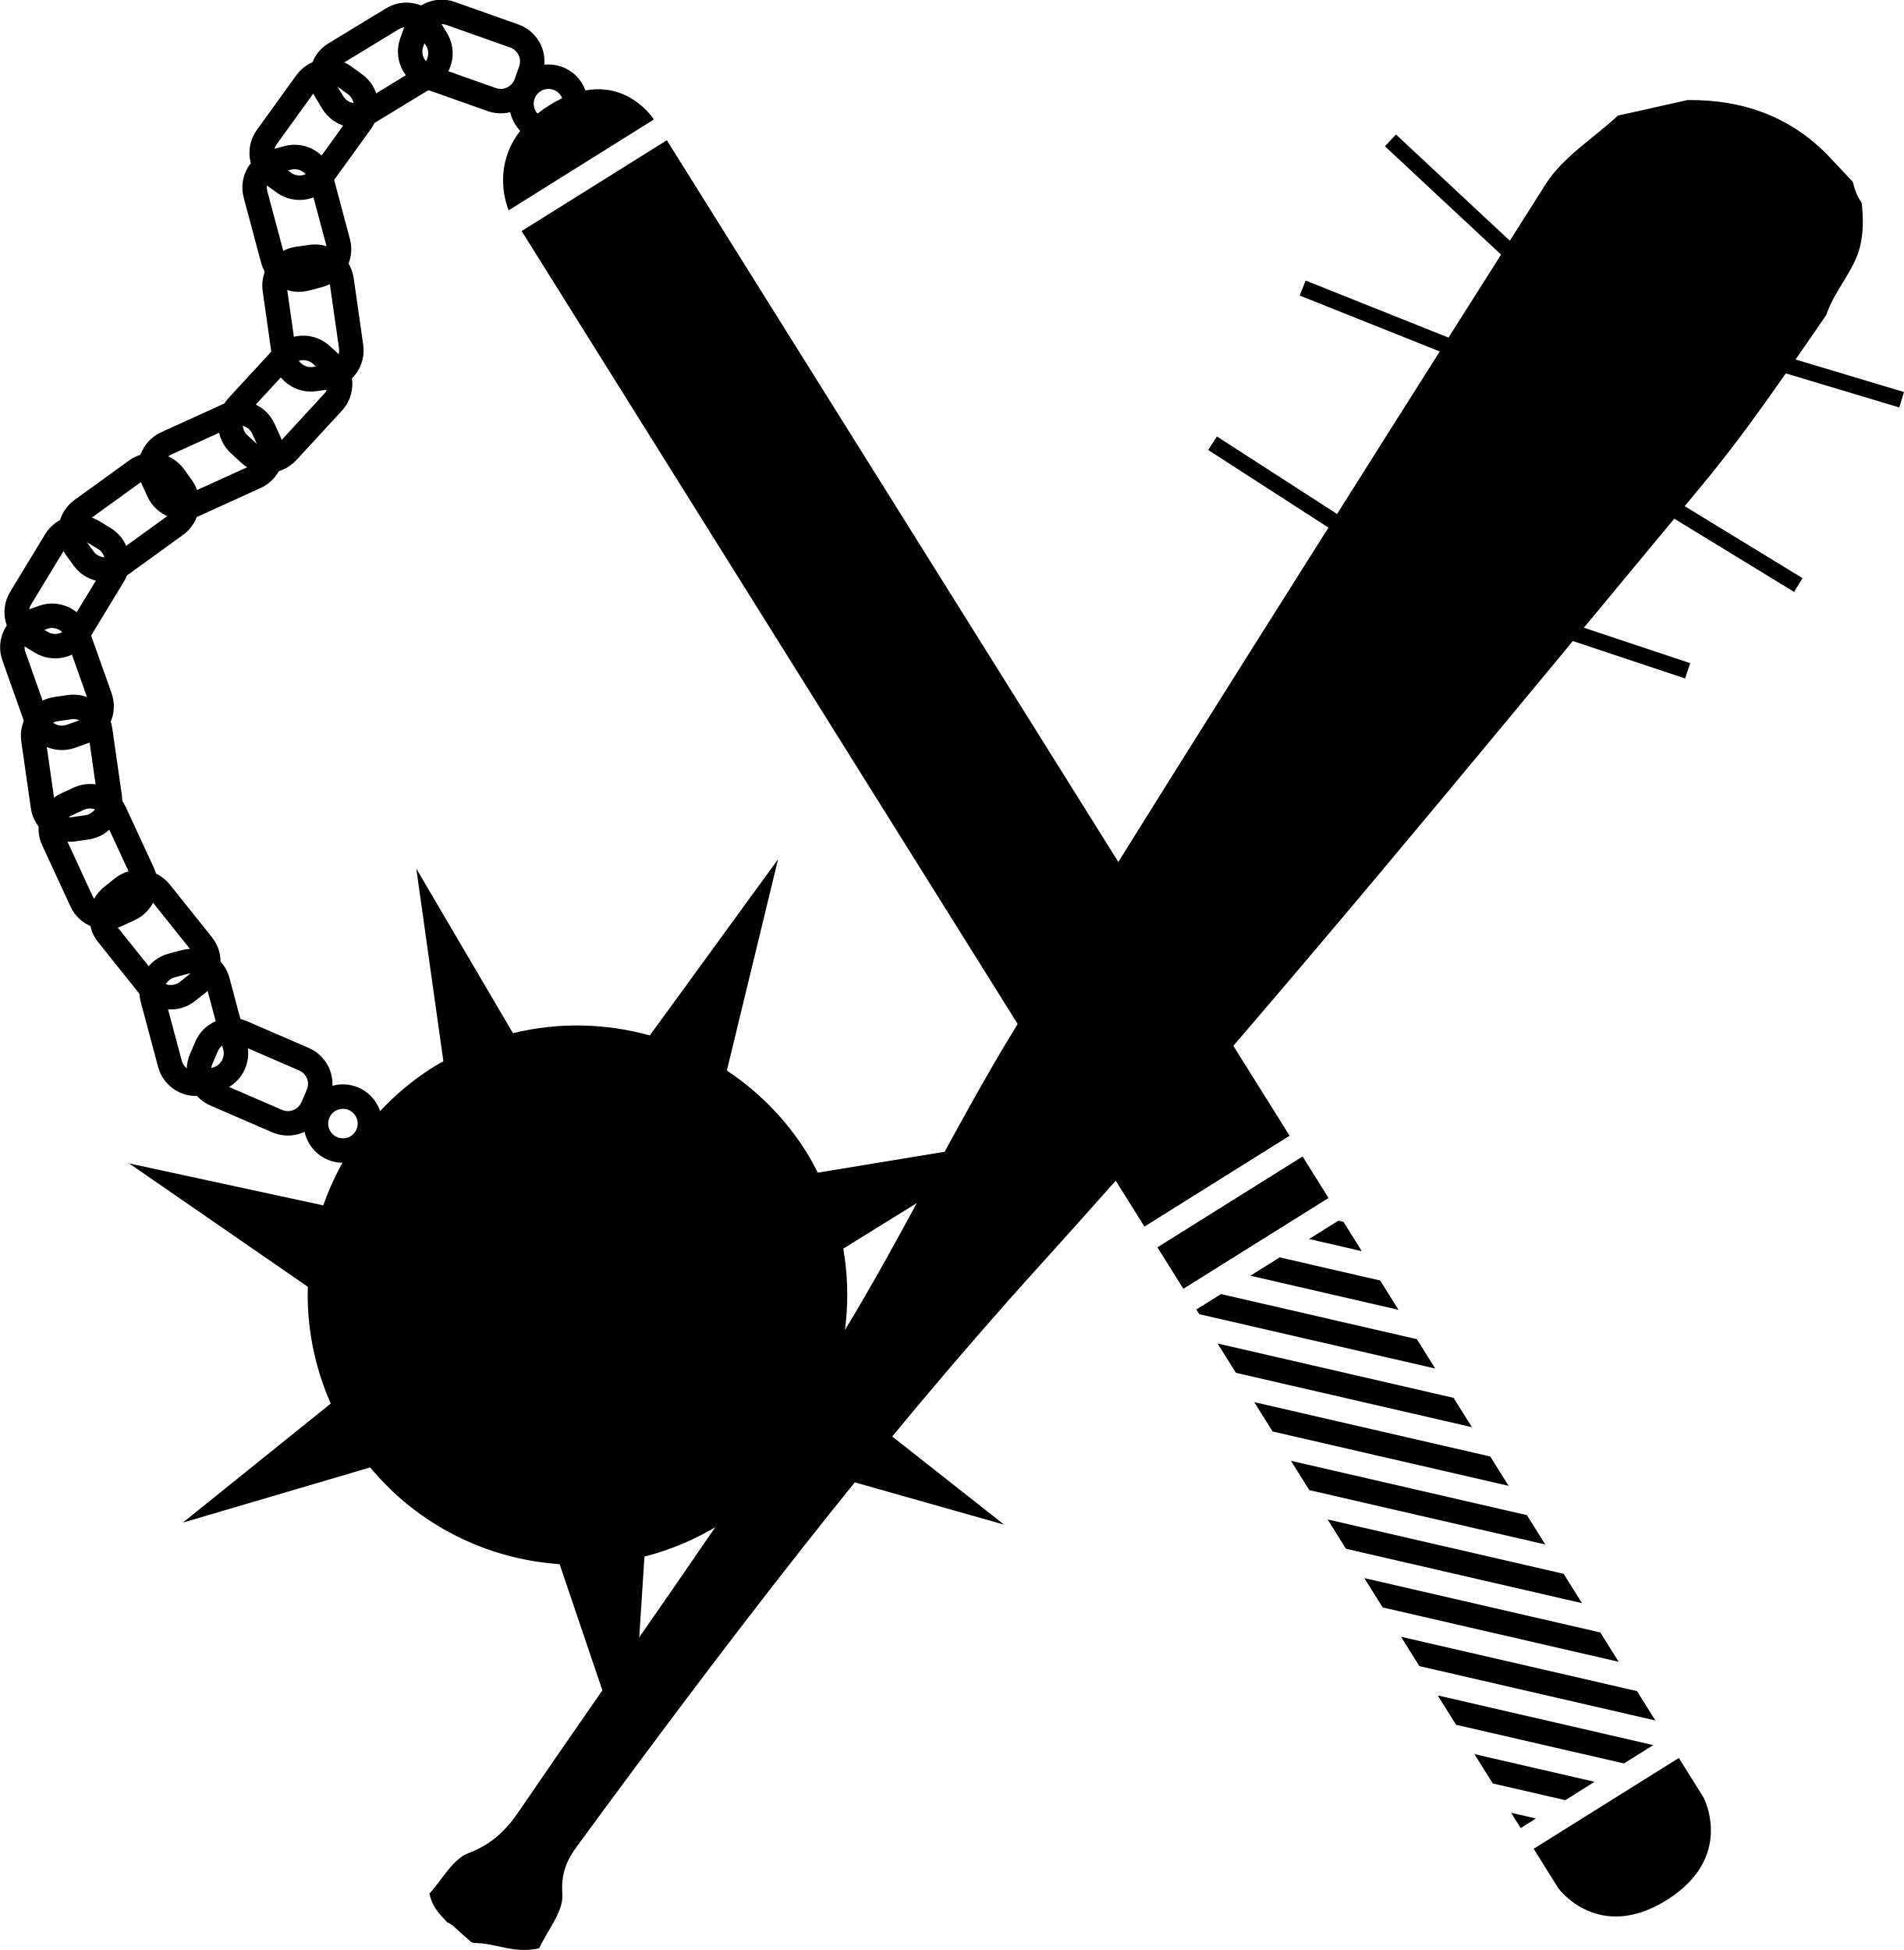
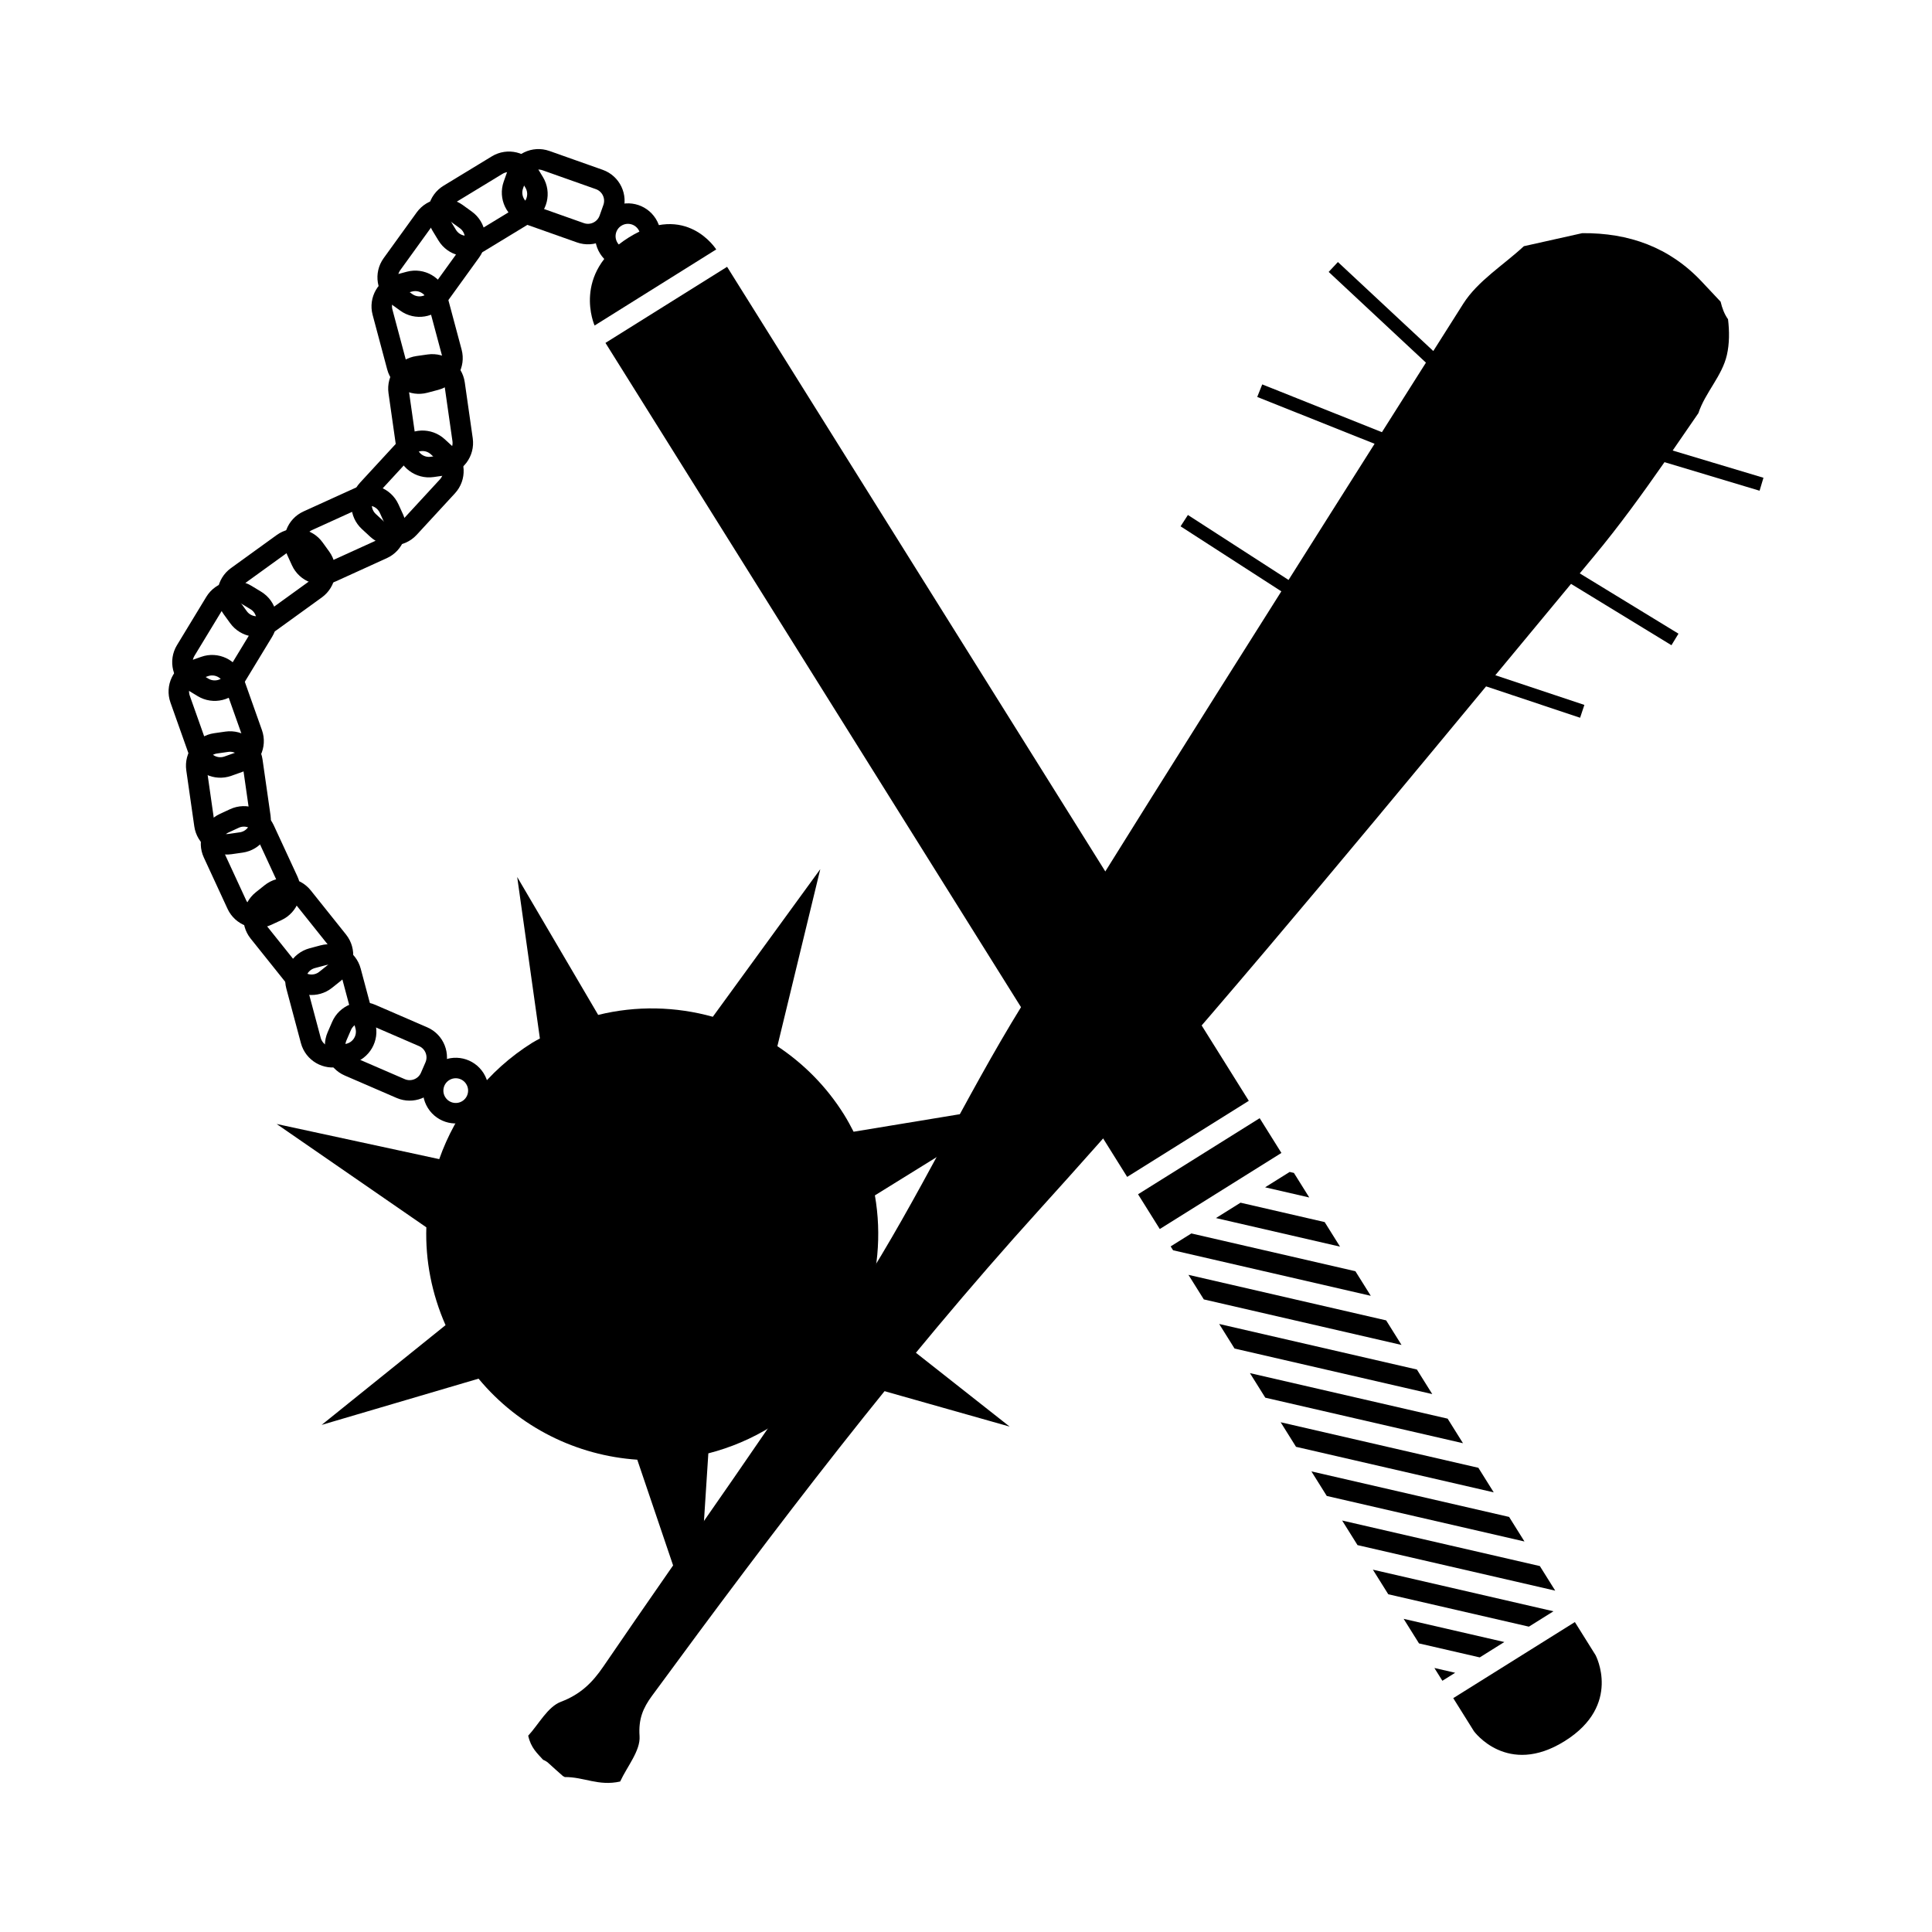
- <svg xmlns="http://www.w3.org/2000/svg" version="1.1" id="Layer_2" x="0px" y="0px" width="60.325" height="61.786" viewBox="5 -10 60.325 83.412" enable-background="new 0 0 100 100" xml:space="preserve">
+ <svg xmlns="http://www.w3.org/2000/svg" version="1.1" id="Layer_2" x="0px" y="0px" width="100" height="100" viewBox="5 -10 100 135" enable-background="new 0 0 100 100" xml:space="preserve">
  <defs id="defs65" />
-   <path d="m 72.561,3.471 c 0.35,-1.06 1.211,-1.895 1.456,-2.973 0.132,-0.577 0.132,-1.201 0.058,-1.823 -0.187,-0.261 -0.301,-0.568 -0.378,-0.896 -0.321,-0.341 -0.642,-0.682 -0.962,-1.024 -1.654,-1.763 -3.726,-2.496 -6.104,-2.476 l -2.981,0.666 c -1.045,0.969 -2.353,1.77 -3.092,2.933 -0.512,0.805 -1.02,1.613 -1.532,2.419 l -4.871,-4.544 -0.471,0.505 4.966,4.633 C 57.899,2.073 57.153,3.259 56.403,4.441 l -6.112,-2.44 -0.255,0.641 5.992,2.392 c -1.469,2.315 -2.928,4.635 -4.393,6.952 l -5.139,-3.317 -0.374,0.579 5.145,3.32 c -4.449,7.041 -8.884,14.09 -13.259,21.177 -2.917,4.724 -5.262,9.807 -8.253,14.48 -4.182,6.535 -8.733,12.831 -13.106,19.242 -0.562,0.825 -1.169,1.422 -2.165,1.8 -0.679,0.257 -1.123,1.133 -1.673,1.732 0.141,0.631 0.467,0.901 0.762,1.232 0.093,0.036 0.183,0.087 0.264,0.16 0.249,0.226 0.496,0.451 0.746,0.668 0.033,0.016 0.064,0.036 0.097,0.052 0.986,-0.008 1.717,0.476 2.827,0.228 0.358,-0.776 1.042,-1.574 0.99,-2.321 -0.061,-0.87 0.177,-1.43 0.631,-2.049 6.269,-8.543 12.651,-16.956 19.797,-24.844 7.854,-8.67 15.329,-17.685 22.796,-26.704 l 4.801,1.601 0.218,-0.655 -4.547,-1.516 c 1.288,-1.556 2.577,-3.11 3.866,-4.664 l 5.127,3.132 0.359,-0.589 -5.041,-3.079 c 0.244,-0.294 0.488,-0.589 0.732,-0.883 1.276,-1.534 2.449,-3.154 3.595,-4.796 l 4.855,1.458 0.198,-0.661 -4.636,-1.391 c 0.441,-0.634 0.878,-1.271 1.314,-1.909 z" id="path57" />
-   <g transform="matrix(-0.9379951,0.4516947,0.4516947,0.9379951,50.03288,-33.0897)" id="g3058">
-     <g id="g3121" transform="matrix(0.9990631,0.1105639,-0.1105639,0.9990631,5.234482,-4.630668)">
-       <path d="m 32,93 v 1.903 c 0,0 0.19,2.758 3.5,2.758 3.31,0 3.5,-2.758 3.5,-2.758 V 93 h -7 z" id="path3" />
-       <rect x="32" y="15" width="7" height="48" id="rect5" />
-       <rect x="32" y="64" width="7" height="2" id="rect7" />
-       <path d="M 39,14 C 39,14 38.619,11.242 35.31,11.242 32,11.242 32,14 32,14 h 7 z" id="path9" />
-       <path stroke-miterlimit="10" d="m 37.186,9.796 c -0.379,0.477 -1.073,0.556 -1.55,0.177 L 35.204,9.63 C 34.727,9.251 34.648,8.557 35.027,8.08 l 1.716,-2.159 c 0.379,-0.477 1.073,-0.556 1.55,-0.177 l 0.432,0.343 c 0.477,0.379 0.556,1.073 0.177,1.55 l -1.716,2.159 z" id="path11" style="fill:none;stroke:#000000;stroke-miterlimit:10" />
-       <path stroke-miterlimit="10" d="M 38.912,7.6 C 38.303,7.608 37.803,7.121 37.795,6.512 L 37.788,5.96 C 37.78,5.351 38.268,4.851 38.877,4.843 l 2.758,-0.035 c 0.609,-0.008 1.109,0.479 1.117,1.088 l 0.007,0.552 c 0.008,0.609 -0.48,1.109 -1.089,1.117 L 38.912,7.6 z" id="path13" style="fill:none;stroke:#000000;stroke-miterlimit:10" />
-       <path stroke-miterlimit="10" d="M 42.2,7.733 C 41.636,7.504 41.364,6.86 41.594,6.296 L 41.802,5.785 C 42.031,5.221 42.675,4.95 43.24,5.179 l 2.554,1.039 C 46.358,6.447 46.63,7.091 46.4,7.655 L 46.192,8.166 C 45.963,8.73 45.318,9.002 44.754,8.772 L 42.2,7.733 z" id="path15" style="fill:none;stroke:#000000;stroke-miterlimit:10" />
-       <path stroke-miterlimit="10" d="m 44.793,8.771 c -0.18,-0.582 0.148,-1.199 0.73,-1.378 L 46.05,7.231 c 0.583,-0.179 1.199,0.148 1.378,0.73 l 0.81,2.637 c 0.179,0.582 -0.148,1.199 -0.73,1.378 l -0.528,0.163 c -0.583,0.178 -1.2,-0.148 -1.378,-0.731 L 44.793,8.771 z" id="path17" style="fill:none;stroke:#000000;stroke-miterlimit:10" />
-       <path stroke-miterlimit="10" d="m 55.918,14.654 c 0.604,-0.081 1.158,0.344 1.238,0.948 l 0.072,0.547 c 0.081,0.604 -0.345,1.159 -0.948,1.239 l -2.733,0.363 c -0.604,0.08 -1.158,-0.344 -1.239,-0.948 l -0.072,-0.547 c -0.08,-0.604 0.345,-1.159 0.948,-1.239 l 2.734,-0.363 z" id="path19" style="fill:none;stroke:#000000;stroke-miterlimit:10" />
-       <path stroke-miterlimit="10" d="m 52.637,14.913 c 0.588,0.16 0.934,0.767 0.773,1.355 L 53.265,16.8 c -0.16,0.588 -0.768,0.933 -1.355,0.773 l -2.66,-0.728 c -0.588,-0.161 -0.934,-0.767 -0.773,-1.354 l 0.146,-0.532 c 0.161,-0.588 0.768,-0.935 1.355,-0.774 l 2.659,0.728 z" id="path21" style="fill:none;stroke:#000000;stroke-miterlimit:10" />
-       <path stroke-miterlimit="10" d="m 49.938,14.191 c 0.248,0.556 -0.004,1.208 -0.562,1.455 l -0.504,0.224 c -0.557,0.248 -1.208,-0.004 -1.456,-0.56 l -1.118,-2.522 c -0.247,-0.557 0.004,-1.208 0.561,-1.455 l 0.505,-0.224 c 0.557,-0.247 1.209,0.004 1.456,0.562 l 1.118,2.52 z" id="path23" style="fill:none;stroke:#000000;stroke-miterlimit:10" />
-       <path stroke-miterlimit="10" d="m 57.352,17.69 c -0.607,-0.04 -1.067,-0.566 -1.026,-1.174 l 0.037,-0.551 c 0.04,-0.608 0.566,-1.067 1.174,-1.026 l 2.752,0.185 c 0.608,0.041 1.067,0.566 1.027,1.174 l -0.037,0.551 c -0.041,0.607 -0.567,1.067 -1.175,1.026 L 57.352,17.69 z" id="path25" style="fill:none;stroke:#000000;stroke-miterlimit:10" />
-       <path stroke-miterlimit="10" d="m 60.619,18.085 c -0.545,-0.273 -0.765,-0.937 -0.49,-1.48 l 0.248,-0.493 c 0.273,-0.544 0.937,-0.763 1.481,-0.49 l 2.463,1.239 c 0.545,0.274 0.764,0.937 0.49,1.48 l -0.248,0.493 c -0.273,0.544 -0.938,0.764 -1.481,0.49 l -2.463,-1.239 z" id="path27" style="fill:none;stroke:#000000;stroke-miterlimit:10" />
-       <path stroke-miterlimit="10" d="m 63.121,19.327 c -0.133,-0.594 0.243,-1.184 0.838,-1.315 l 0.538,-0.12 c 0.596,-0.132 1.185,0.243 1.316,0.837 l 0.597,2.693 c 0.132,0.595 -0.243,1.184 -0.837,1.316 l -0.539,0.119 c -0.595,0.132 -1.185,-0.243 -1.316,-0.838 l -0.597,-2.692 z" id="path29" style="fill:none;stroke:#000000;stroke-miterlimit:10" />
-       <path stroke-miterlimit="10" d="m 68.062,24.561 c 0.247,0.556 -0.005,1.208 -0.562,1.455 l -0.504,0.223 c -0.558,0.248 -1.208,-0.004 -1.456,-0.561 l -1.117,-2.522 c -0.246,-0.557 0.004,-1.208 0.562,-1.456 l 0.504,-0.223 c 0.558,-0.247 1.209,0.004 1.456,0.562 l 1.117,2.522 z" id="path31" style="fill:none;stroke:#000000;stroke-miterlimit:10" />
-       <path stroke-miterlimit="10" d="m 65.7,26.303 c -0.076,-0.604 0.352,-1.156 0.956,-1.232 l 0.547,-0.069 c 0.604,-0.076 1.157,0.352 1.232,0.956 l 0.347,2.737 c 0.075,0.604 -0.353,1.156 -0.956,1.232 l -0.548,0.069 C 66.674,30.072 66.122,29.644 66.046,29.04 L 65.7,26.303 z" id="path33" style="fill:none;stroke:#000000;stroke-miterlimit:10" />
-       <path stroke-miterlimit="10" d="m 68.278,33.137 c -0.068,0.605 -0.617,1.039 -1.222,0.969 l -0.548,-0.063 c -0.605,-0.069 -1.038,-0.617 -0.97,-1.222 l 0.317,-2.74 c 0.07,-0.605 0.617,-1.04 1.222,-0.97 l 0.549,0.063 c 0.604,0.07 1.039,0.618 0.97,1.223 l -0.318,2.74 z" id="path35" style="fill:none;stroke:#000000;stroke-miterlimit:10" />
-       <path stroke-miterlimit="10" d="m 65.795,34.403 c -0.18,-0.582 0.148,-1.199 0.73,-1.377 l 0.527,-0.162 c 0.583,-0.179 1.199,0.148 1.378,0.73 l 0.81,2.637 c 0.179,0.582 -0.148,1.199 -0.729,1.378 l -0.528,0.162 C 67.4,37.949 66.784,37.622 66.605,37.04 l -0.81,-2.637 z" id="path37" style="fill:none;stroke:#000000;stroke-miterlimit:10" />
-       <path stroke-miterlimit="10" d="m 66.062,36.709 c 0.345,-0.501 1.032,-0.628 1.533,-0.282 l 0.454,0.313 c 0.502,0.346 0.629,1.033 0.283,1.534 l -1.565,2.271 c -0.346,0.501 -1.032,0.628 -1.533,0.283 l -0.455,-0.313 c -0.502,-0.346 -0.628,-1.033 -0.282,-1.534 l 1.565,-2.272 z" id="path39" style="fill:none;stroke:#000000;stroke-miterlimit:10" />
-       <circle stroke-miterlimit="10" cx="35.309" cy="11.168" r="1.103" id="circle41" d="m 36.412,11.168 c 0,0.609 -0.494,1.103 -1.103,1.103 -0.609,0 -1.103,-0.494 -1.103,-1.103 0,-0.609 0.494,-1.103 1.103,-1.103 0.609,0 1.103,0.494 1.103,1.103 z" style="fill:none;stroke:#000000;stroke-miterlimit:10" />
-       <circle stroke-miterlimit="10" cx="64.542" cy="42.056" r="1.103" id="circle43" d="m 65.645,42.056 c 0,0.609 -0.494,1.103 -1.103,1.103 -0.609,0 -1.103,-0.494 -1.103,-1.103 0,-0.609 0.494,-1.103 1.103,-1.103 0.609,0 1.103,0.494 1.103,1.103 z" style="fill:none;stroke:#000000;stroke-miterlimit:10" />
-       <path d="m 66.584,62.021 c 2.392,-1.731 4.058,-4.394 4.468,-7.459 l 7.688,-2.148 -7.707,-0.92 C 70.792,49.831 70.192,48.286 69.296,46.95 l 3.519,-8.149 -5.817,5.662 c -1.886,-1.503 -4.27,-2.407 -6.867,-2.407 -0.142,0 -0.278,0.016 -0.419,0.021 l -3.24,-7.267 0.219,7.8 c -1.822,0.598 -3.43,1.66 -4.694,3.044 l -8.265,-3.326 6.356,6.213 c -0.629,1.388 -0.988,2.923 -0.988,4.546 0,0.325 0.021,0.646 0.048,0.965 l -7.711,3.22 8.477,-0.036 c 0.736,1.811 1.939,3.376 3.458,4.558 l -3.048,8.493 6.157,-6.799 c 1.144,0.401 2.369,0.631 3.649,0.631 1.169,0 2.293,-0.185 3.35,-0.521 l 5.18,7.202 -2.076,-8.779 z" id="path45" />
-       <g id="g47">
-         <polygon points="39,70.051 39,68.637 32,75.637 32,77.051 " id="polygon49" />
-         <polygon points="39,72.879 39,71.465 32,78.465 32,79.879 " id="polygon51" />
-         <polygon points="39,67.223 39,67 37.808,67 32,72.808 32,74.223 " id="polygon53" />
-         <polygon points="33.564,67 32.15,67 32,67.15 32,68.564 " id="polygon55" />
-         <polygon points="39,75.707 39,74.293 32,81.293 32,82.707 " id="polygon57" />
-         <polygon points="36.393,67 34.979,67 32,69.979 32,71.393 " id="polygon59" />
-         <polygon points="39,81.363 39,79.949 32,86.949 32,88.363 " id="polygon61" />
-         <polygon points="39,92 39,91.264 38.264,92 " id="polygon63" />
-         <polygon points="39,89.85 39,88.436 35.435,92 36.85,92 " id="polygon65" />
-         <polygon points="39,87.021 39,85.606 32.607,92 34.021,92 " id="polygon67" />
-         <polygon points="39,78.535 39,77.121 32,84.121 32,85.535 " id="polygon69" />
-         <polygon points="39,84.192 39,82.777 32,89.777 32,91.192 " id="polygon71" />
+   <g id="g3019" transform="matrix(1.368486,0,0,1.368486,6.876689,-56.47731)">
+     <path id="path57" d="m 72.561,55.06 c 0.35,-1.06 1.211,-1.895 1.456,-2.973 0.132,-0.577 0.132,-1.201 0.058,-1.823 -0.187,-0.261 -0.301,-0.568 -0.378,-0.896 -0.321,-0.341 -0.642,-0.682 -0.962,-1.024 -1.654,-1.763 -3.726,-2.496 -6.104,-2.476 l -2.981,0.666 c -1.045,0.969 -2.353,1.77 -3.092,2.933 -0.512,0.805 -1.02,1.613 -1.532,2.419 l -4.871,-4.544 -0.471,0.505 4.966,4.633 c -0.751,1.182 -1.497,2.368 -2.247,3.55 l -6.112,-2.44 -0.255,0.641 5.992,2.392 c -1.469,2.315 -2.928,4.635 -4.393,6.952 l -5.139,-3.317 -0.374,0.579 5.145,3.32 c -4.449,7.041 -8.884,14.09 -13.259,21.177 -2.917,4.724 -5.262,9.807 -8.253,14.48 -4.182,6.535 -8.733,12.831 -13.106,19.242 -0.562,0.825 -1.169,1.422 -2.165,1.8 -0.679,0.257 -1.123,1.133 -1.673,1.732 0.141,0.631 0.467,0.901 0.762,1.232 0.093,0.036 0.183,0.087 0.264,0.16 0.249,0.226 0.496,0.451 0.746,0.668 0.033,0.016 0.064,0.036 0.097,0.052 0.986,-0.008 1.717,0.476 2.827,0.228 0.358,-0.776 1.042,-1.574 0.99,-2.321 -0.061,-0.87 0.177,-1.43 0.631,-2.049 6.269,-8.543 12.651,-16.956 19.797,-24.844 7.854,-8.67 15.329,-17.685 22.796,-26.704 l 4.801,1.601 0.218,-0.655 -4.547,-1.516 c 1.288,-1.556 2.577,-3.11 3.866,-4.664 l 5.127,3.132 0.359,-0.589 -5.041,-3.079 c 0.244,-0.294 0.488,-0.589 0.732,-0.883 1.276,-1.534 2.449,-3.154 3.595,-4.796 l 4.855,1.458 0.198,-0.661 -4.636,-1.391 c 0.441,-0.634 0.878,-1.271 1.314,-1.909 z" />
+     <g id="g3058" transform="matrix(-0.9379951,0.4516947,0.4516947,0.9379951,50.03288,18.49865)">
+       <g transform="matrix(0.9990631,0.1105639,-0.1105639,0.9990631,5.234482,-4.630668)" id="g3121">
+         <path id="path3" d="m 32,93 v 1.903 c 0,0 0.19,2.758 3.5,2.758 3.31,0 3.5,-2.758 3.5,-2.758 V 93 h -7 z" />
+         <rect id="rect5" height="48" width="7" y="15" x="32" />
+         <rect id="rect7" height="2" width="7" y="64" x="32" />
+         <path id="path9" d="M 39,14 C 39,14 38.619,11.242 35.31,11.242 32,11.242 32,14 32,14 h 7 z" />
+         <path style="fill:none;stroke:#000000;stroke-miterlimit:10" id="path11" d="m 37.186,9.796 c -0.379,0.477 -1.073,0.556 -1.55,0.177 L 35.204,9.63 C 34.727,9.251 34.648,8.557 35.027,8.08 l 1.716,-2.159 c 0.379,-0.477 1.073,-0.556 1.55,-0.177 l 0.432,0.343 c 0.477,0.379 0.556,1.073 0.177,1.55 l -1.716,2.159 z" stroke-miterlimit="10" />
+         <path style="fill:none;stroke:#000000;stroke-miterlimit:10" id="path13" d="M 38.912,7.6 C 38.303,7.608 37.803,7.121 37.795,6.512 L 37.788,5.96 C 37.78,5.351 38.268,4.851 38.877,4.843 l 2.758,-0.035 c 0.609,-0.008 1.109,0.479 1.117,1.088 l 0.007,0.552 c 0.008,0.609 -0.48,1.109 -1.089,1.117 L 38.912,7.6 z" stroke-miterlimit="10" />
+         <path style="fill:none;stroke:#000000;stroke-miterlimit:10" id="path15" d="M 42.2,7.733 C 41.636,7.504 41.364,6.86 41.594,6.296 L 41.802,5.785 C 42.031,5.221 42.675,4.95 43.24,5.179 l 2.554,1.039 C 46.358,6.447 46.63,7.091 46.4,7.655 L 46.192,8.166 C 45.963,8.73 45.318,9.002 44.754,8.772 L 42.2,7.733 z" stroke-miterlimit="10" />
+         <path style="fill:none;stroke:#000000;stroke-miterlimit:10" id="path17" d="m 44.793,8.771 c -0.18,-0.582 0.148,-1.199 0.73,-1.378 L 46.05,7.231 c 0.583,-0.179 1.199,0.148 1.378,0.73 l 0.81,2.637 c 0.179,0.582 -0.148,1.199 -0.73,1.378 l -0.528,0.163 c -0.583,0.178 -1.2,-0.148 -1.378,-0.731 L 44.793,8.771 z" stroke-miterlimit="10" />
+         <path style="fill:none;stroke:#000000;stroke-miterlimit:10" id="path19" d="m 55.918,14.654 c 0.604,-0.081 1.158,0.344 1.238,0.948 l 0.072,0.547 c 0.081,0.604 -0.345,1.159 -0.948,1.239 l -2.733,0.363 c -0.604,0.08 -1.158,-0.344 -1.239,-0.948 l -0.072,-0.547 c -0.08,-0.604 0.345,-1.159 0.948,-1.239 l 2.734,-0.363 z" stroke-miterlimit="10" />
+         <path style="fill:none;stroke:#000000;stroke-miterlimit:10" id="path21" d="m 52.637,14.913 c 0.588,0.16 0.934,0.767 0.773,1.355 L 53.265,16.8 c -0.16,0.588 -0.768,0.933 -1.355,0.773 l -2.66,-0.728 c -0.588,-0.161 -0.934,-0.767 -0.773,-1.354 l 0.146,-0.532 c 0.161,-0.588 0.768,-0.935 1.355,-0.774 l 2.659,0.728 z" stroke-miterlimit="10" />
+         <path style="fill:none;stroke:#000000;stroke-miterlimit:10" id="path23" d="m 49.938,14.191 c 0.248,0.556 -0.004,1.208 -0.562,1.455 l -0.504,0.224 c -0.557,0.248 -1.208,-0.004 -1.456,-0.56 l -1.118,-2.522 c -0.247,-0.557 0.004,-1.208 0.561,-1.455 l 0.505,-0.224 c 0.557,-0.247 1.209,0.004 1.456,0.562 l 1.118,2.52 z" stroke-miterlimit="10" />
+         <path style="fill:none;stroke:#000000;stroke-miterlimit:10" id="path25" d="m 57.352,17.69 c -0.607,-0.04 -1.067,-0.566 -1.026,-1.174 l 0.037,-0.551 c 0.04,-0.608 0.566,-1.067 1.174,-1.026 l 2.752,0.185 c 0.608,0.041 1.067,0.566 1.027,1.174 l -0.037,0.551 c -0.041,0.607 -0.567,1.067 -1.175,1.026 L 57.352,17.69 z" stroke-miterlimit="10" />
+         <path style="fill:none;stroke:#000000;stroke-miterlimit:10" id="path27" d="m 60.619,18.085 c -0.545,-0.273 -0.765,-0.937 -0.49,-1.48 l 0.248,-0.493 c 0.273,-0.544 0.937,-0.763 1.481,-0.49 l 2.463,1.239 c 0.545,0.274 0.764,0.937 0.49,1.48 l -0.248,0.493 c -0.273,0.544 -0.938,0.764 -1.481,0.49 l -2.463,-1.239 z" stroke-miterlimit="10" />
+         <path style="fill:none;stroke:#000000;stroke-miterlimit:10" id="path29" d="m 63.121,19.327 c -0.133,-0.594 0.243,-1.184 0.838,-1.315 l 0.538,-0.12 c 0.596,-0.132 1.185,0.243 1.316,0.837 l 0.597,2.693 c 0.132,0.595 -0.243,1.184 -0.837,1.316 l -0.539,0.119 c -0.595,0.132 -1.185,-0.243 -1.316,-0.838 l -0.597,-2.692 z" stroke-miterlimit="10" />
+         <path style="fill:none;stroke:#000000;stroke-miterlimit:10" id="path31" d="m 68.062,24.561 c 0.247,0.556 -0.005,1.208 -0.562,1.455 l -0.504,0.223 c -0.558,0.248 -1.208,-0.004 -1.456,-0.561 l -1.117,-2.522 c -0.246,-0.557 0.004,-1.208 0.562,-1.456 l 0.504,-0.223 c 0.558,-0.247 1.209,0.004 1.456,0.562 l 1.117,2.522 z" stroke-miterlimit="10" />
+         <path style="fill:none;stroke:#000000;stroke-miterlimit:10" id="path33" d="m 65.7,26.303 c -0.076,-0.604 0.352,-1.156 0.956,-1.232 l 0.547,-0.069 c 0.604,-0.076 1.157,0.352 1.232,0.956 l 0.347,2.737 c 0.075,0.604 -0.353,1.156 -0.956,1.232 l -0.548,0.069 C 66.674,30.072 66.122,29.644 66.046,29.04 L 65.7,26.303 z" stroke-miterlimit="10" />
+         <path style="fill:none;stroke:#000000;stroke-miterlimit:10" id="path35" d="m 68.278,33.137 c -0.068,0.605 -0.617,1.039 -1.222,0.969 l -0.548,-0.063 c -0.605,-0.069 -1.038,-0.617 -0.97,-1.222 l 0.317,-2.74 c 0.07,-0.605 0.617,-1.04 1.222,-0.97 l 0.549,0.063 c 0.604,0.07 1.039,0.618 0.97,1.223 l -0.318,2.74 z" stroke-miterlimit="10" />
+         <path style="fill:none;stroke:#000000;stroke-miterlimit:10" id="path37" d="m 65.795,34.403 c -0.18,-0.582 0.148,-1.199 0.73,-1.377 l 0.527,-0.162 c 0.583,-0.179 1.199,0.148 1.378,0.73 l 0.81,2.637 c 0.179,0.582 -0.148,1.199 -0.729,1.378 l -0.528,0.162 C 67.4,37.949 66.784,37.622 66.605,37.04 l -0.81,-2.637 z" stroke-miterlimit="10" />
+         <path style="fill:none;stroke:#000000;stroke-miterlimit:10" id="path39" d="m 66.062,36.709 c 0.345,-0.501 1.032,-0.628 1.533,-0.282 l 0.454,0.313 c 0.502,0.346 0.629,1.033 0.283,1.534 l -1.565,2.271 c -0.346,0.501 -1.032,0.628 -1.533,0.283 l -0.455,-0.313 c -0.502,-0.346 -0.628,-1.033 -0.282,-1.534 l 1.565,-2.272 z" stroke-miterlimit="10" />
+         <circle style="fill:none;stroke:#000000;stroke-miterlimit:10" d="m 36.412,11.168 c 0,0.609 -0.494,1.103 -1.103,1.103 -0.609,0 -1.103,-0.494 -1.103,-1.103 0,-0.609 0.494,-1.103 1.103,-1.103 0.609,0 1.103,0.494 1.103,1.103 z" id="circle41" r="1.103" cy="11.168" cx="35.309" stroke-miterlimit="10" />
+         <circle style="fill:none;stroke:#000000;stroke-miterlimit:10" d="m 65.645,42.056 c 0,0.609 -0.494,1.103 -1.103,1.103 -0.609,0 -1.103,-0.494 -1.103,-1.103 0,-0.609 0.494,-1.103 1.103,-1.103 0.609,0 1.103,0.494 1.103,1.103 z" id="circle43" r="1.103" cy="42.056" cx="64.542" stroke-miterlimit="10" />
+         <path id="path45" d="m 66.584,62.021 c 2.392,-1.731 4.058,-4.394 4.468,-7.459 l 7.688,-2.148 -7.707,-0.92 C 70.792,49.831 70.192,48.286 69.296,46.95 l 3.519,-8.149 -5.817,5.662 c -1.886,-1.503 -4.27,-2.407 -6.867,-2.407 -0.142,0 -0.278,0.016 -0.419,0.021 l -3.24,-7.267 0.219,7.8 c -1.822,0.598 -3.43,1.66 -4.694,3.044 l -8.265,-3.326 6.356,6.213 c -0.629,1.388 -0.988,2.923 -0.988,4.546 0,0.325 0.021,0.646 0.048,0.965 l -7.711,3.22 8.477,-0.036 c 0.736,1.811 1.939,3.376 3.458,4.558 l -3.048,8.493 6.157,-6.799 c 1.144,0.401 2.369,0.631 3.649,0.631 1.169,0 2.293,-0.185 3.35,-0.521 l 5.18,7.202 -2.076,-8.779 z" />
+         <g id="g47">
+           <polygon id="polygon49" points="32,77.051 39,70.051 39,68.637 32,75.637 " />
+           <polygon id="polygon51" points="32,79.879 39,72.879 39,71.465 32,78.465 " />
+           <polygon id="polygon53" points="39,67 37.808,67 32,72.808 32,74.223 39,67.223 " />
+           <polygon id="polygon55" points="32,68.564 33.564,67 32.15,67 32,67.15 " />
+           <polygon id="polygon57" points="32,82.707 39,75.707 39,74.293 32,81.293 " />
+           <polygon id="polygon59" points="32,71.393 36.393,67 34.979,67 32,69.979 " />
+           <polygon id="polygon61" points="32,88.363 39,81.363 39,79.949 32,86.949 " />
+           <polygon id="polygon63" points="38.264,92 39,92 39,91.264 " />
+           <polygon id="polygon65" points="36.85,92 39,89.85 39,88.436 35.435,92 " />
+           <polygon id="polygon67" points="34.021,92 39,87.021 39,85.606 32.607,92 " />
+           <polygon id="polygon69" points="32,85.535 39,78.535 39,77.121 32,84.121 " />
+           <polygon id="polygon71" points="32,91.192 39,84.192 39,82.777 32,89.777 " />
+         </g>
      </g>
    </g>
  </g>
</svg>
